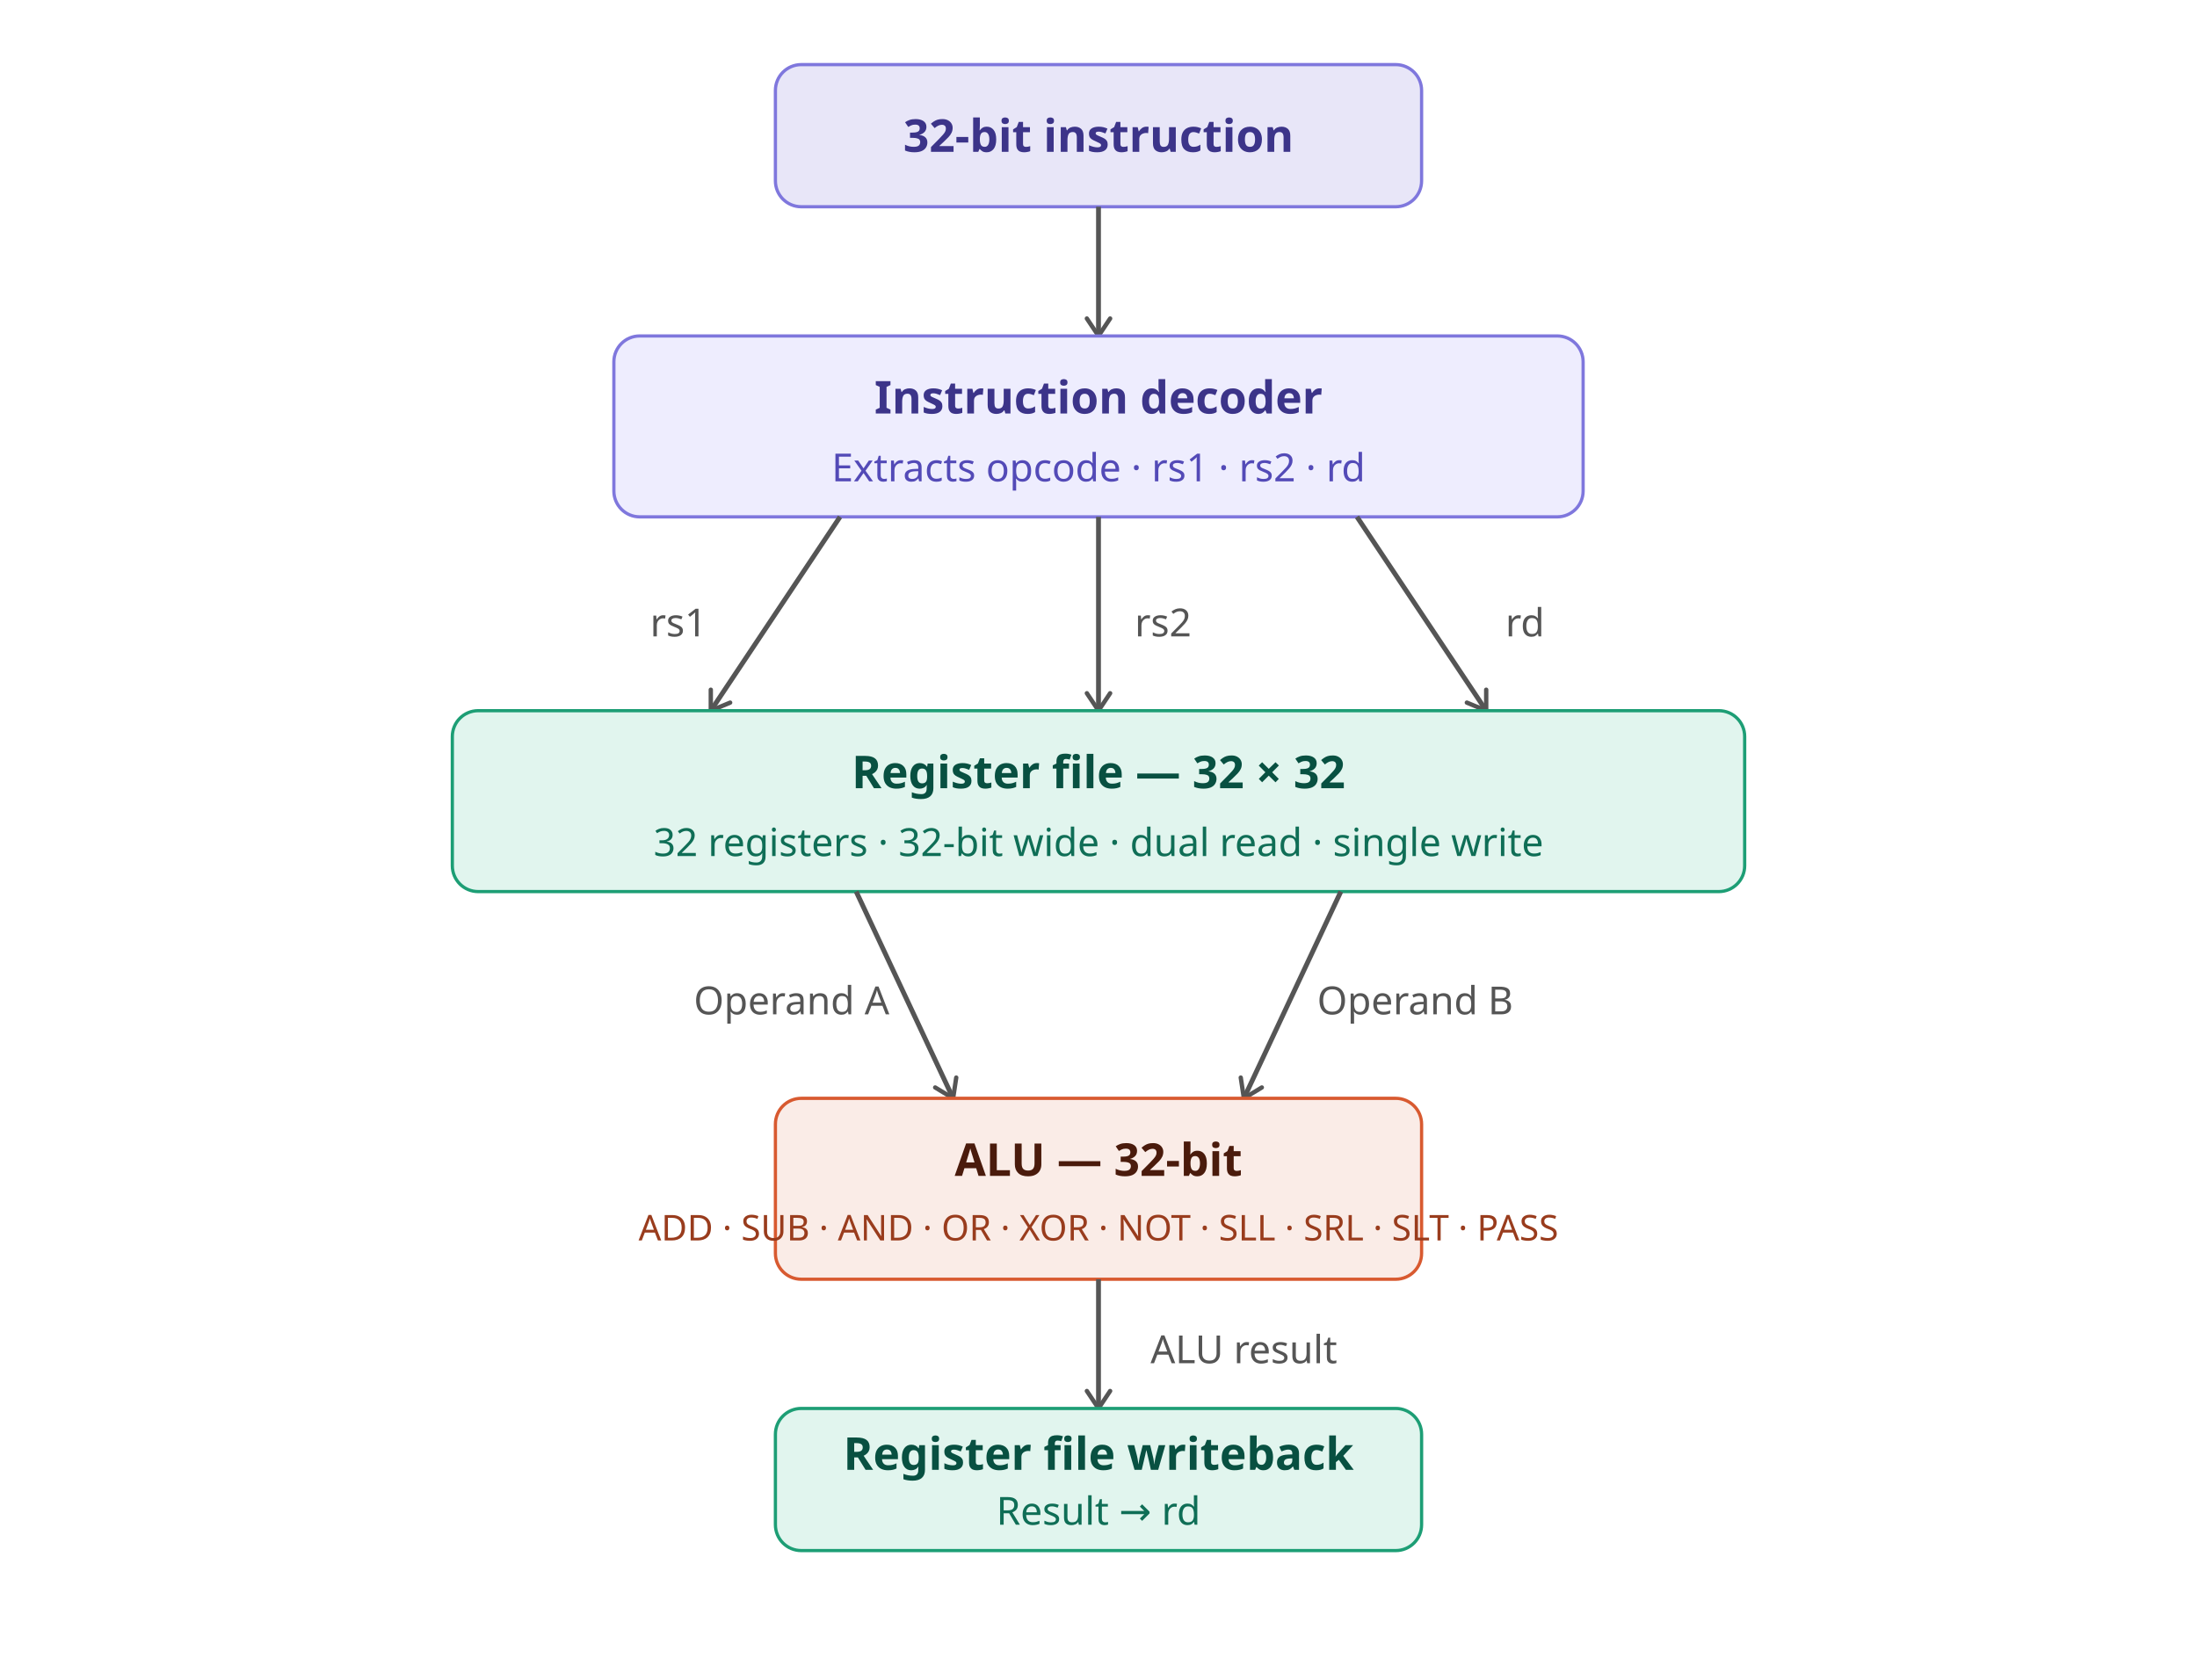
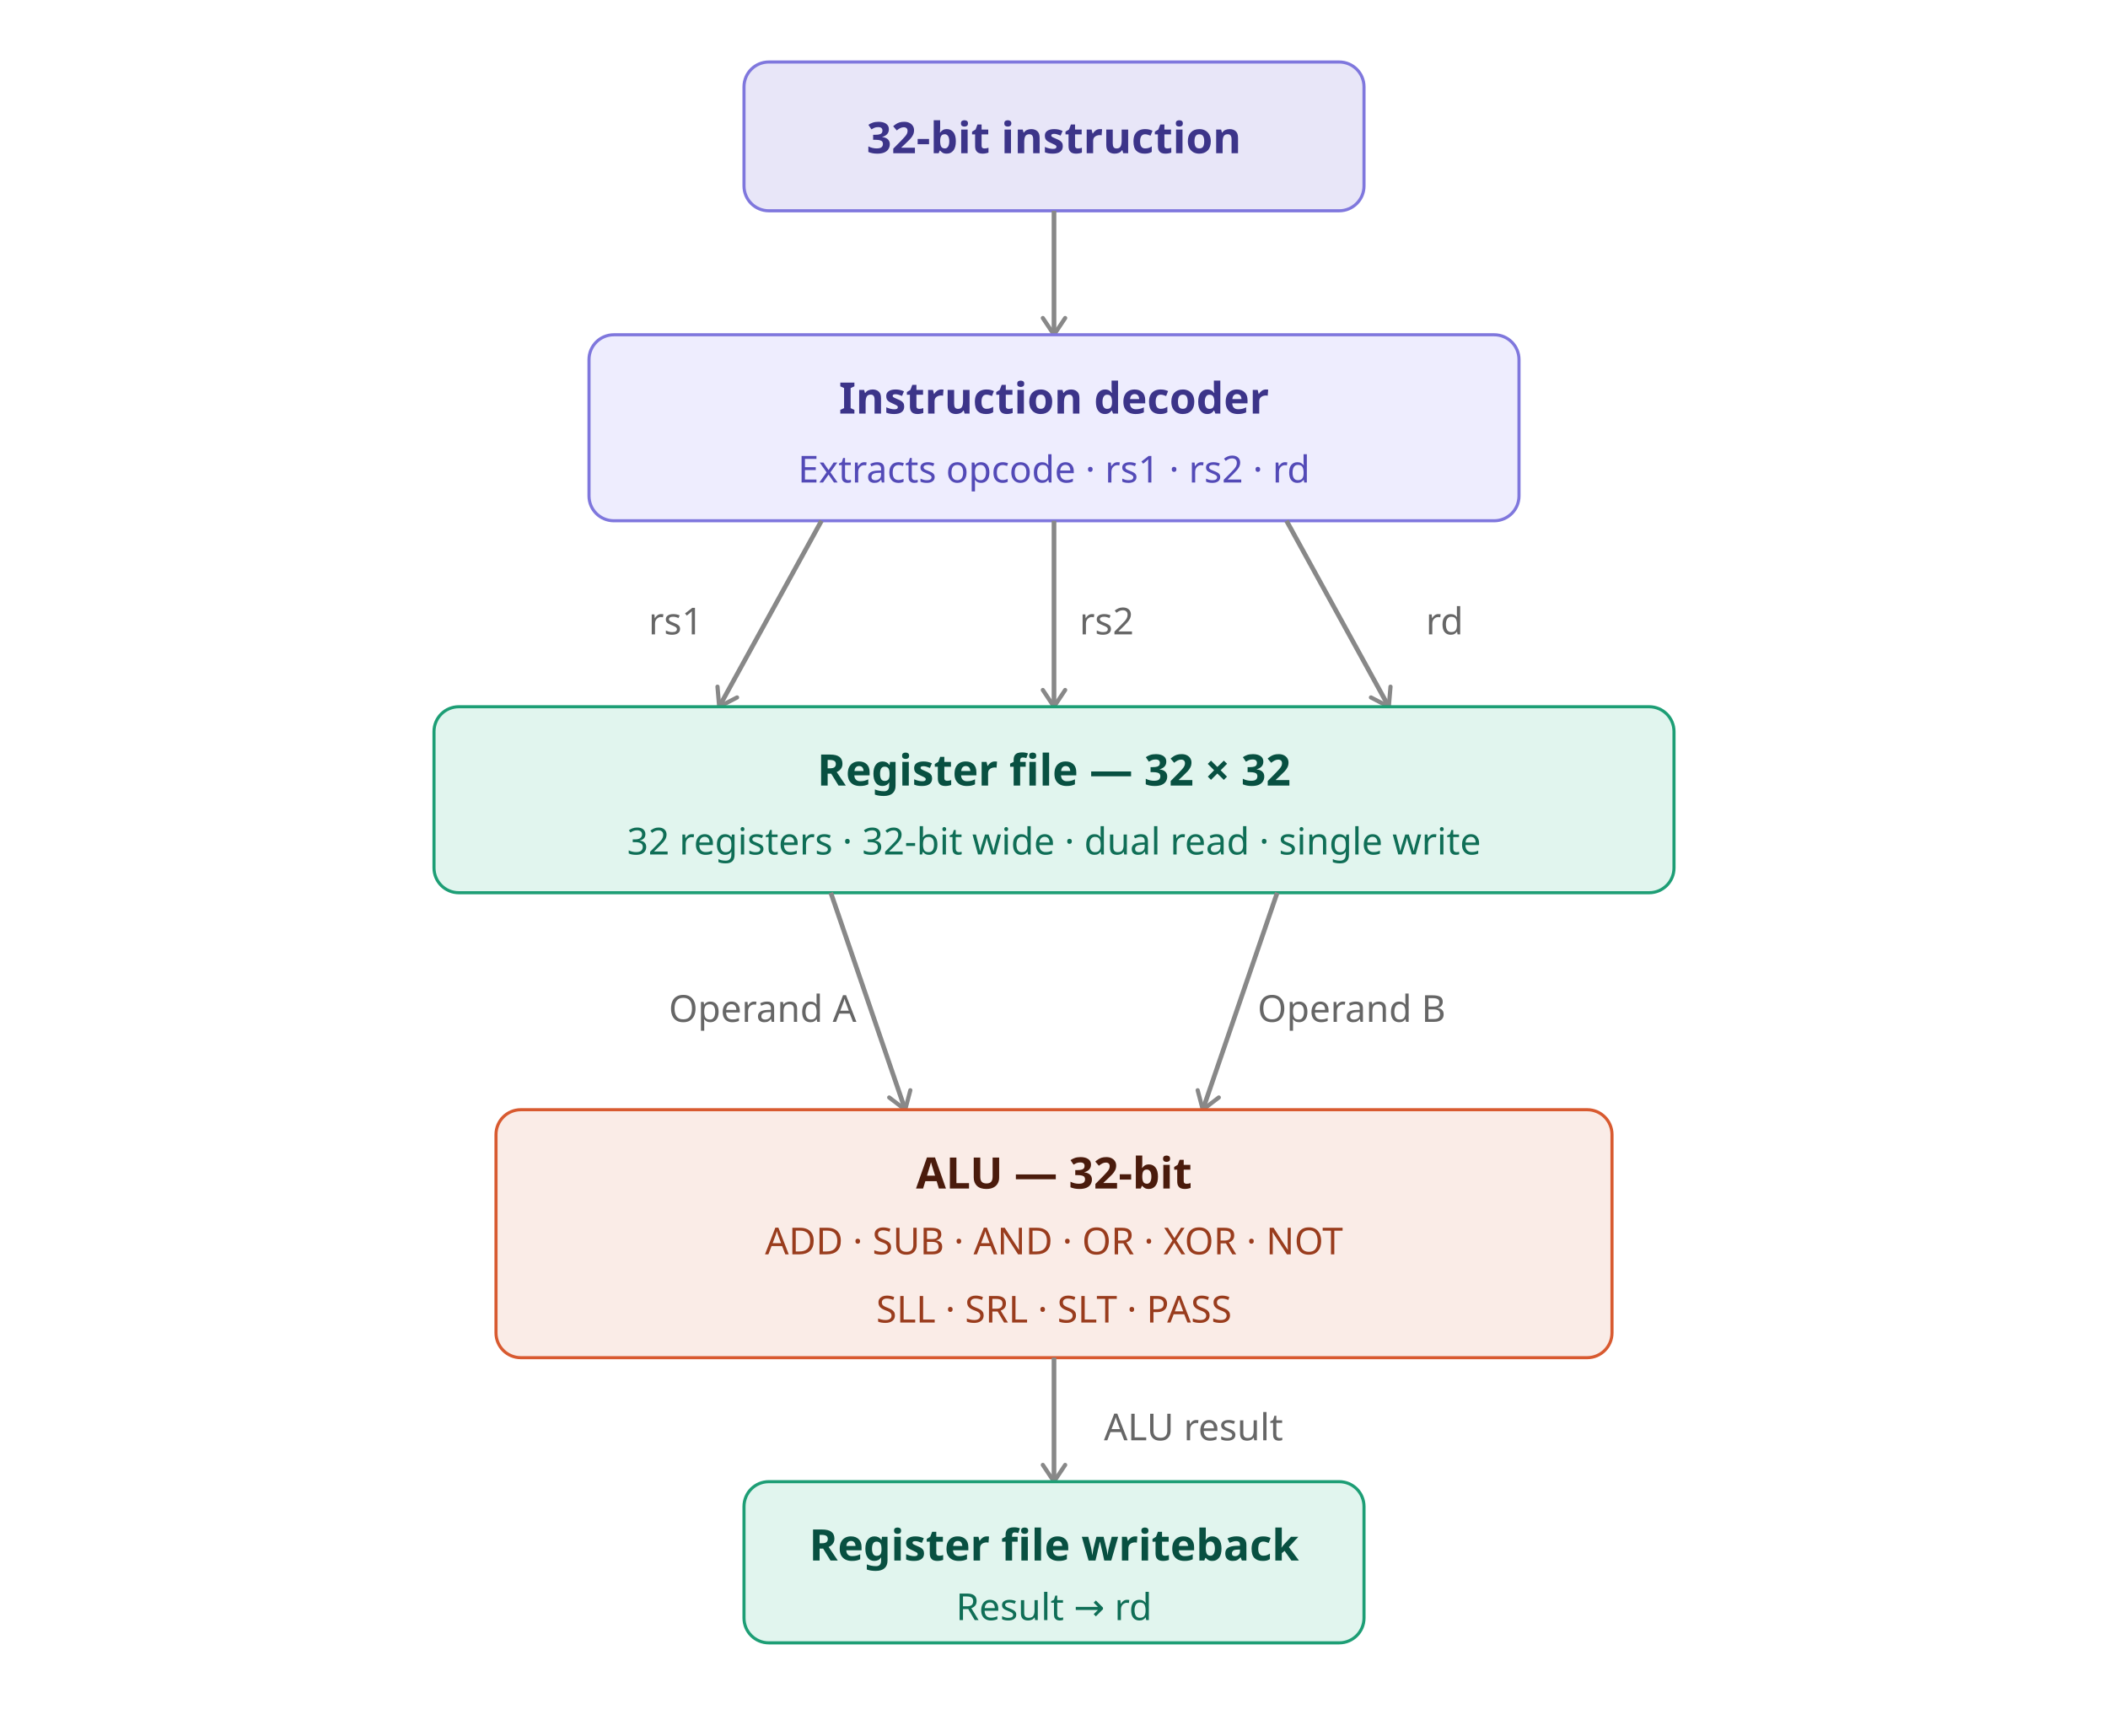
- <svg xmlns="http://www.w3.org/2000/svg" width="100%" viewBox="0 0 680 520">
+ <svg xmlns="http://www.w3.org/2000/svg" width="100%" viewBox="0 0 680 560">
  <defs>
    <marker id="arrow" viewBox="0 0 10 10" refX="8" refY="5" markerWidth="6" markerHeight="6" orient="auto-start-reverse">
-       <path d="M2 1L8 5L2 9" fill="none" stroke="#555" stroke-width="1.5" stroke-linecap="round" stroke-linejoin="round" />
+       <path d="M2 1L8 5L2 9" fill="none" stroke="#888" stroke-width="1.5" stroke-linecap="round" stroke-linejoin="round" />
    </marker>
  </defs>
-   <rect x="240" y="20" width="200" height="44" rx="8" fill="#e8e6f8" stroke="#7F77DD" stroke-width="1" />
-   <text x="340" y="47" text-anchor="middle" font-size="14" font-weight="600" fill="#3C3489" font-family="sans-serif">32-bit instruction</text>
-   <line x1="340" y1="64" x2="340" y2="104" stroke="#555" stroke-width="1.5" marker-end="url(#arrow)" />
-   <rect x="190" y="104" width="300" height="56" rx="8" fill="#EEEDFE" stroke="#7F77DD" stroke-width="1" />
-   <text x="340" y="128" text-anchor="middle" font-size="14" font-weight="600" fill="#3C3489" font-family="sans-serif">Instruction decoder</text>
-   <text x="340" y="149" text-anchor="middle" font-size="12" fill="#534AB7" font-family="sans-serif">Extracts opcode · rs1 · rs2 · rd</text>
-   <line x1="260" y1="160" x2="220" y2="220" stroke="#555" stroke-width="1.5" marker-end="url(#arrow)" />
-   <text x="210" y="197" text-anchor="middle" font-size="12" fill="#555" font-family="sans-serif">rs1</text>
-   <line x1="340" y1="160" x2="340" y2="220" stroke="#555" stroke-width="1.5" marker-end="url(#arrow)" />
-   <text x="360" y="197" text-anchor="middle" font-size="12" fill="#555" font-family="sans-serif">rs2</text>
-   <line x1="420" y1="160" x2="460" y2="220" stroke="#555" stroke-width="1.5" marker-end="url(#arrow)" />
-   <text x="472" y="197" text-anchor="middle" font-size="12" fill="#555" font-family="sans-serif">rd</text>
-   <rect x="140" y="220" width="400" height="56" rx="8" fill="#E1F5EE" stroke="#1D9E75" stroke-width="1" />
-   <text x="340" y="244" text-anchor="middle" font-size="14" font-weight="600" fill="#085041" font-family="sans-serif">Register file — 32 × 32</text>
-   <text x="340" y="265" text-anchor="middle" font-size="12" fill="#0F6E56" font-family="sans-serif">32 registers · 32-bit wide · dual read · single write</text>
-   <line x1="265" y1="276" x2="295" y2="340" stroke="#555" stroke-width="1.5" marker-end="url(#arrow)" />
-   <text x="245" y="314" text-anchor="middle" font-size="12" fill="#555" font-family="sans-serif">Operand A</text>
-   <line x1="415" y1="276" x2="385" y2="340" stroke="#555" stroke-width="1.5" marker-end="url(#arrow)" />
-   <text x="438" y="314" text-anchor="middle" font-size="12" fill="#555" font-family="sans-serif">Operand B</text>
-   <rect x="240" y="340" width="200" height="56" rx="8" fill="#FAECE7" stroke="#D85A30" stroke-width="1" />
-   <text x="340" y="364" text-anchor="middle" font-size="14" font-weight="600" fill="#4A1B0C" font-family="sans-serif">ALU — 32-bit</text>
-   <text x="340" y="384" text-anchor="middle" font-size="11" fill="#993C1D" font-family="sans-serif">ADD · SUB · AND · OR · XOR · NOT · SLL · SRL · SLT · PASS</text>
-   <line x1="340" y1="396" x2="340" y2="436" stroke="#555" stroke-width="1.5" marker-end="url(#arrow)" />
-   <text x="385" y="422" text-anchor="middle" font-size="12" fill="#555" font-family="sans-serif">ALU result</text>
-   <rect x="240" y="436" width="200" height="44" rx="8" fill="#E1F5EE" stroke="#1D9E75" stroke-width="1" />
-   <text x="340" y="455" text-anchor="middle" font-size="14" font-weight="600" fill="#085041" font-family="sans-serif">Register file writeback</text>
-   <text x="340" y="472" text-anchor="middle" font-size="12" fill="#0F6E56" font-family="sans-serif">Result → rd</text>
+   <rect x="240" y="20" width="200" height="48" rx="8" fill="#e8e6f8" stroke="#7F77DD" stroke-width="1" />
+   <text x="340" y="44" text-anchor="middle" dominant-baseline="central" font-size="14" font-weight="600" fill="#3C3489" font-family="sans-serif">32-bit instruction</text>
+   <line x1="340" y1="68" x2="340" y2="108" stroke="#888" stroke-width="1.5" marker-end="url(#arrow)" />
+   <rect x="190" y="108" width="300" height="60" rx="8" fill="#EEEDFE" stroke="#7F77DD" stroke-width="1" />
+   <text x="340" y="128" text-anchor="middle" dominant-baseline="central" font-size="14" font-weight="600" fill="#3C3489" font-family="sans-serif">Instruction decoder</text>
+   <text x="340" y="151" text-anchor="middle" dominant-baseline="central" font-size="12" fill="#534AB7" font-family="sans-serif">Extracts opcode · rs1 · rs2 · rd</text>
+   <line x1="265" y1="168" x2="232" y2="228" stroke="#888" stroke-width="1.5" marker-end="url(#arrow)" />
+   <text x="218" y="200" text-anchor="middle" dominant-baseline="central" font-size="12" fill="#666" font-family="sans-serif">rs1</text>
+   <line x1="340" y1="168" x2="340" y2="228" stroke="#888" stroke-width="1.5" marker-end="url(#arrow)" />
+   <text x="357" y="200" text-anchor="middle" dominant-baseline="central" font-size="12" fill="#666" font-family="sans-serif">rs2</text>
+   <line x1="415" y1="168" x2="448" y2="228" stroke="#888" stroke-width="1.5" marker-end="url(#arrow)" />
+   <text x="466" y="200" text-anchor="middle" dominant-baseline="central" font-size="12" fill="#666" font-family="sans-serif">rd</text>
+   <rect x="140" y="228" width="400" height="60" rx="8" fill="#E1F5EE" stroke="#1D9E75" stroke-width="1" />
+   <text x="340" y="248" text-anchor="middle" dominant-baseline="central" font-size="14" font-weight="600" fill="#085041" font-family="sans-serif">Register file — 32 × 32</text>
+   <text x="340" y="271" text-anchor="middle" dominant-baseline="central" font-size="12" fill="#0F6E56" font-family="sans-serif">32 registers · 32-bit wide · dual read · single write</text>
+   <line x1="268" y1="288" x2="292" y2="358" stroke="#888" stroke-width="1.5" marker-end="url(#arrow)" />
+   <text x="246" y="325" text-anchor="middle" dominant-baseline="central" font-size="12" fill="#666" font-family="sans-serif">Operand A</text>
+   <line x1="412" y1="288" x2="388" y2="358" stroke="#888" stroke-width="1.5" marker-end="url(#arrow)" />
+   <text x="436" y="325" text-anchor="middle" dominant-baseline="central" font-size="12" fill="#666" font-family="sans-serif">Operand B</text>
+   <rect x="160" y="358" width="360" height="80" rx="8" fill="#FAECE7" stroke="#D85A30" stroke-width="1" />
+   <text x="340" y="378" text-anchor="middle" dominant-baseline="central" font-size="14" font-weight="600" fill="#4A1B0C" font-family="sans-serif">ALU — 32-bit</text>
+   <text x="340" y="400" text-anchor="middle" dominant-baseline="central" font-size="12" fill="#993C1D" font-family="sans-serif">ADD · SUB · AND · OR · XOR · NOT</text>
+   <text x="340" y="422" text-anchor="middle" dominant-baseline="central" font-size="12" fill="#993C1D" font-family="sans-serif">SLL · SRL · SLT · PASS</text>
+   <line x1="340" y1="438" x2="340" y2="478" stroke="#888" stroke-width="1.5" marker-end="url(#arrow)" />
+   <text x="385" y="460" text-anchor="middle" dominant-baseline="central" font-size="12" fill="#666" font-family="sans-serif">ALU result</text>
+   <rect x="240" y="478" width="200" height="52" rx="8" fill="#E1F5EE" stroke="#1D9E75" stroke-width="1" />
+   <text x="340" y="498" text-anchor="middle" dominant-baseline="central" font-size="14" font-weight="600" fill="#085041" font-family="sans-serif">Register file writeback</text>
+   <text x="340" y="518" text-anchor="middle" dominant-baseline="central" font-size="12" fill="#0F6E56" font-family="sans-serif">Result → rd</text>
</svg>
